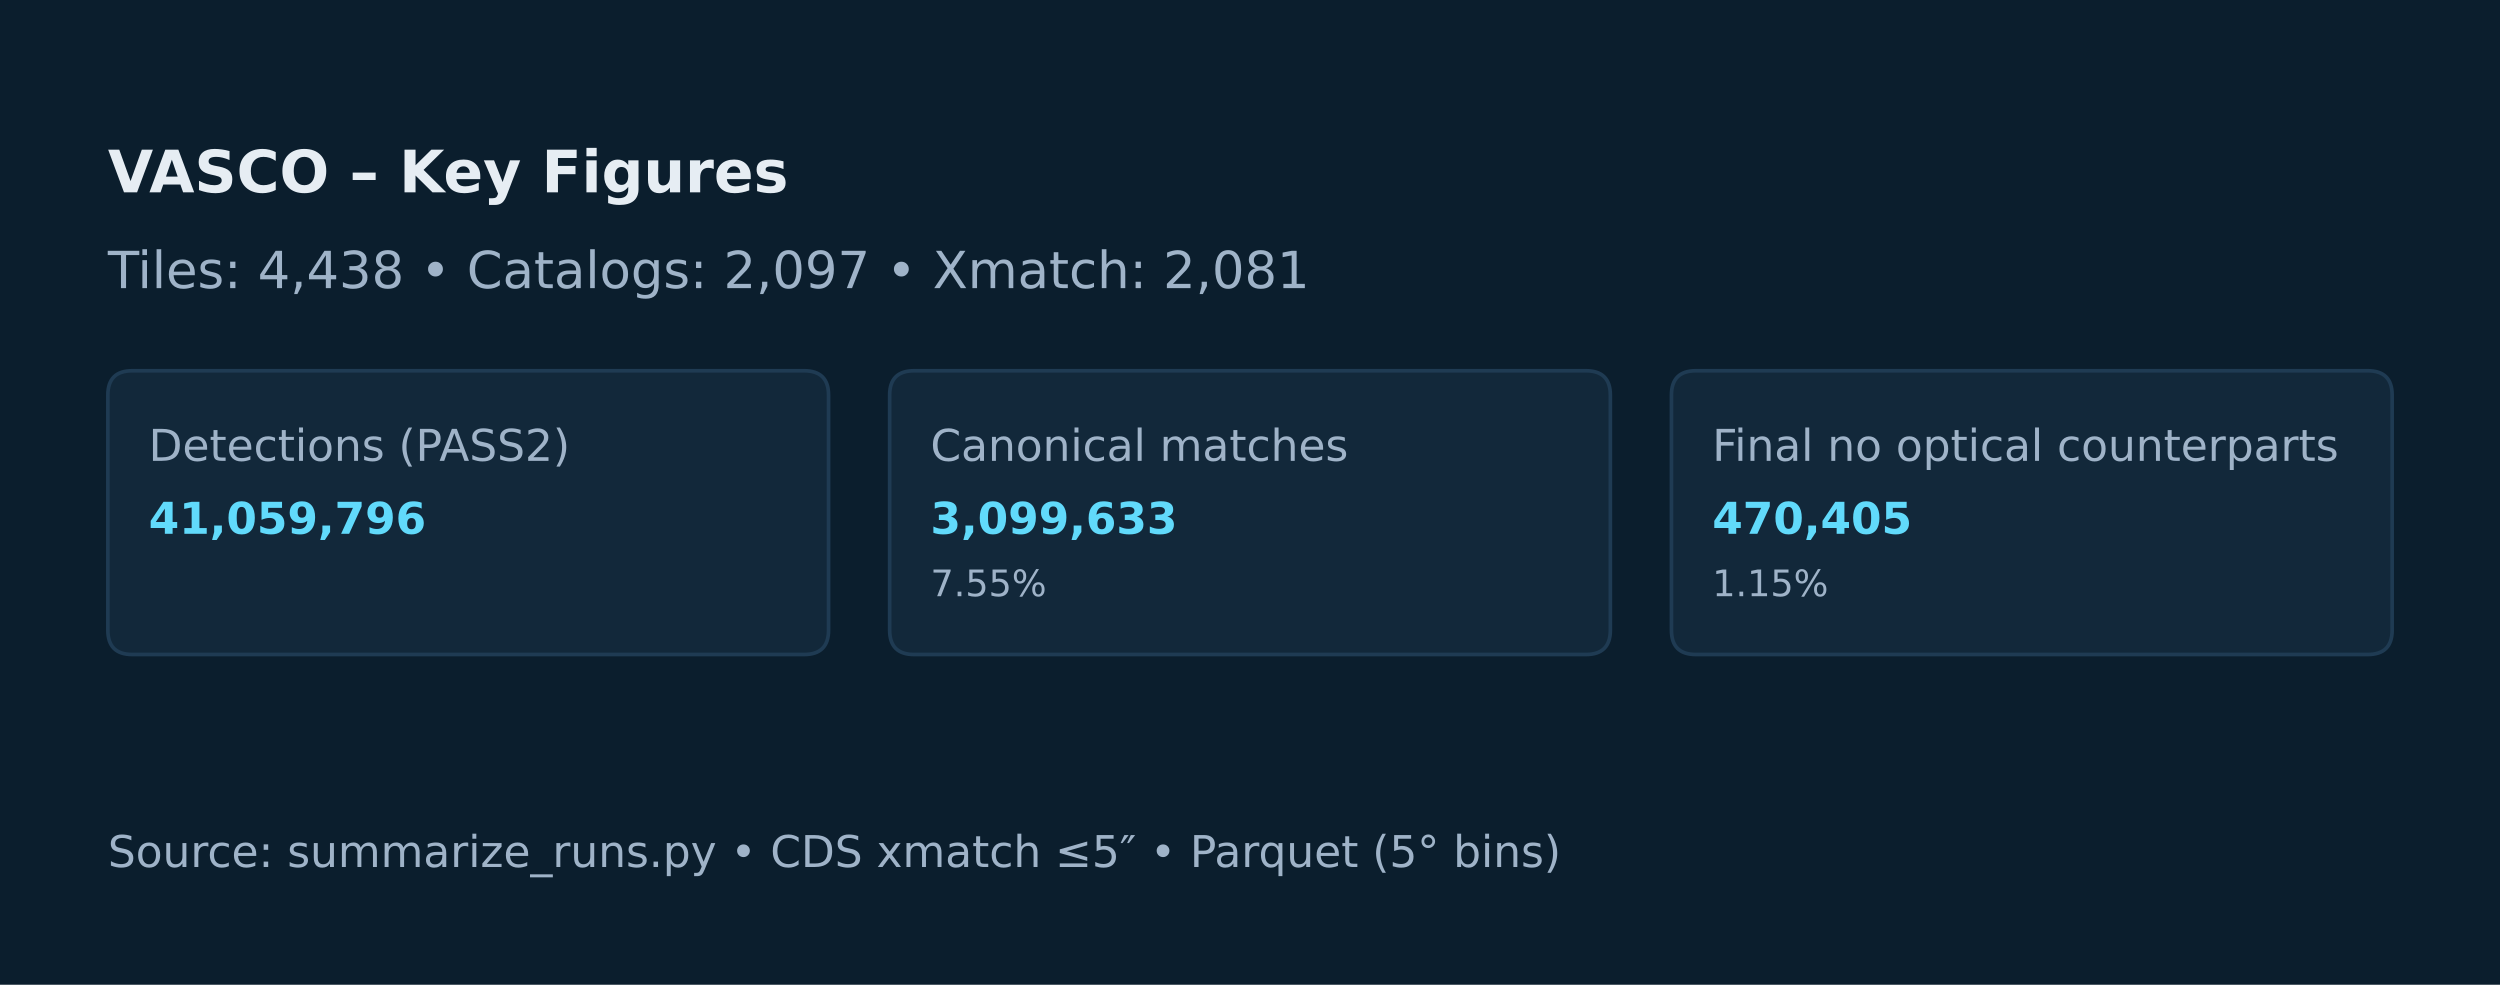
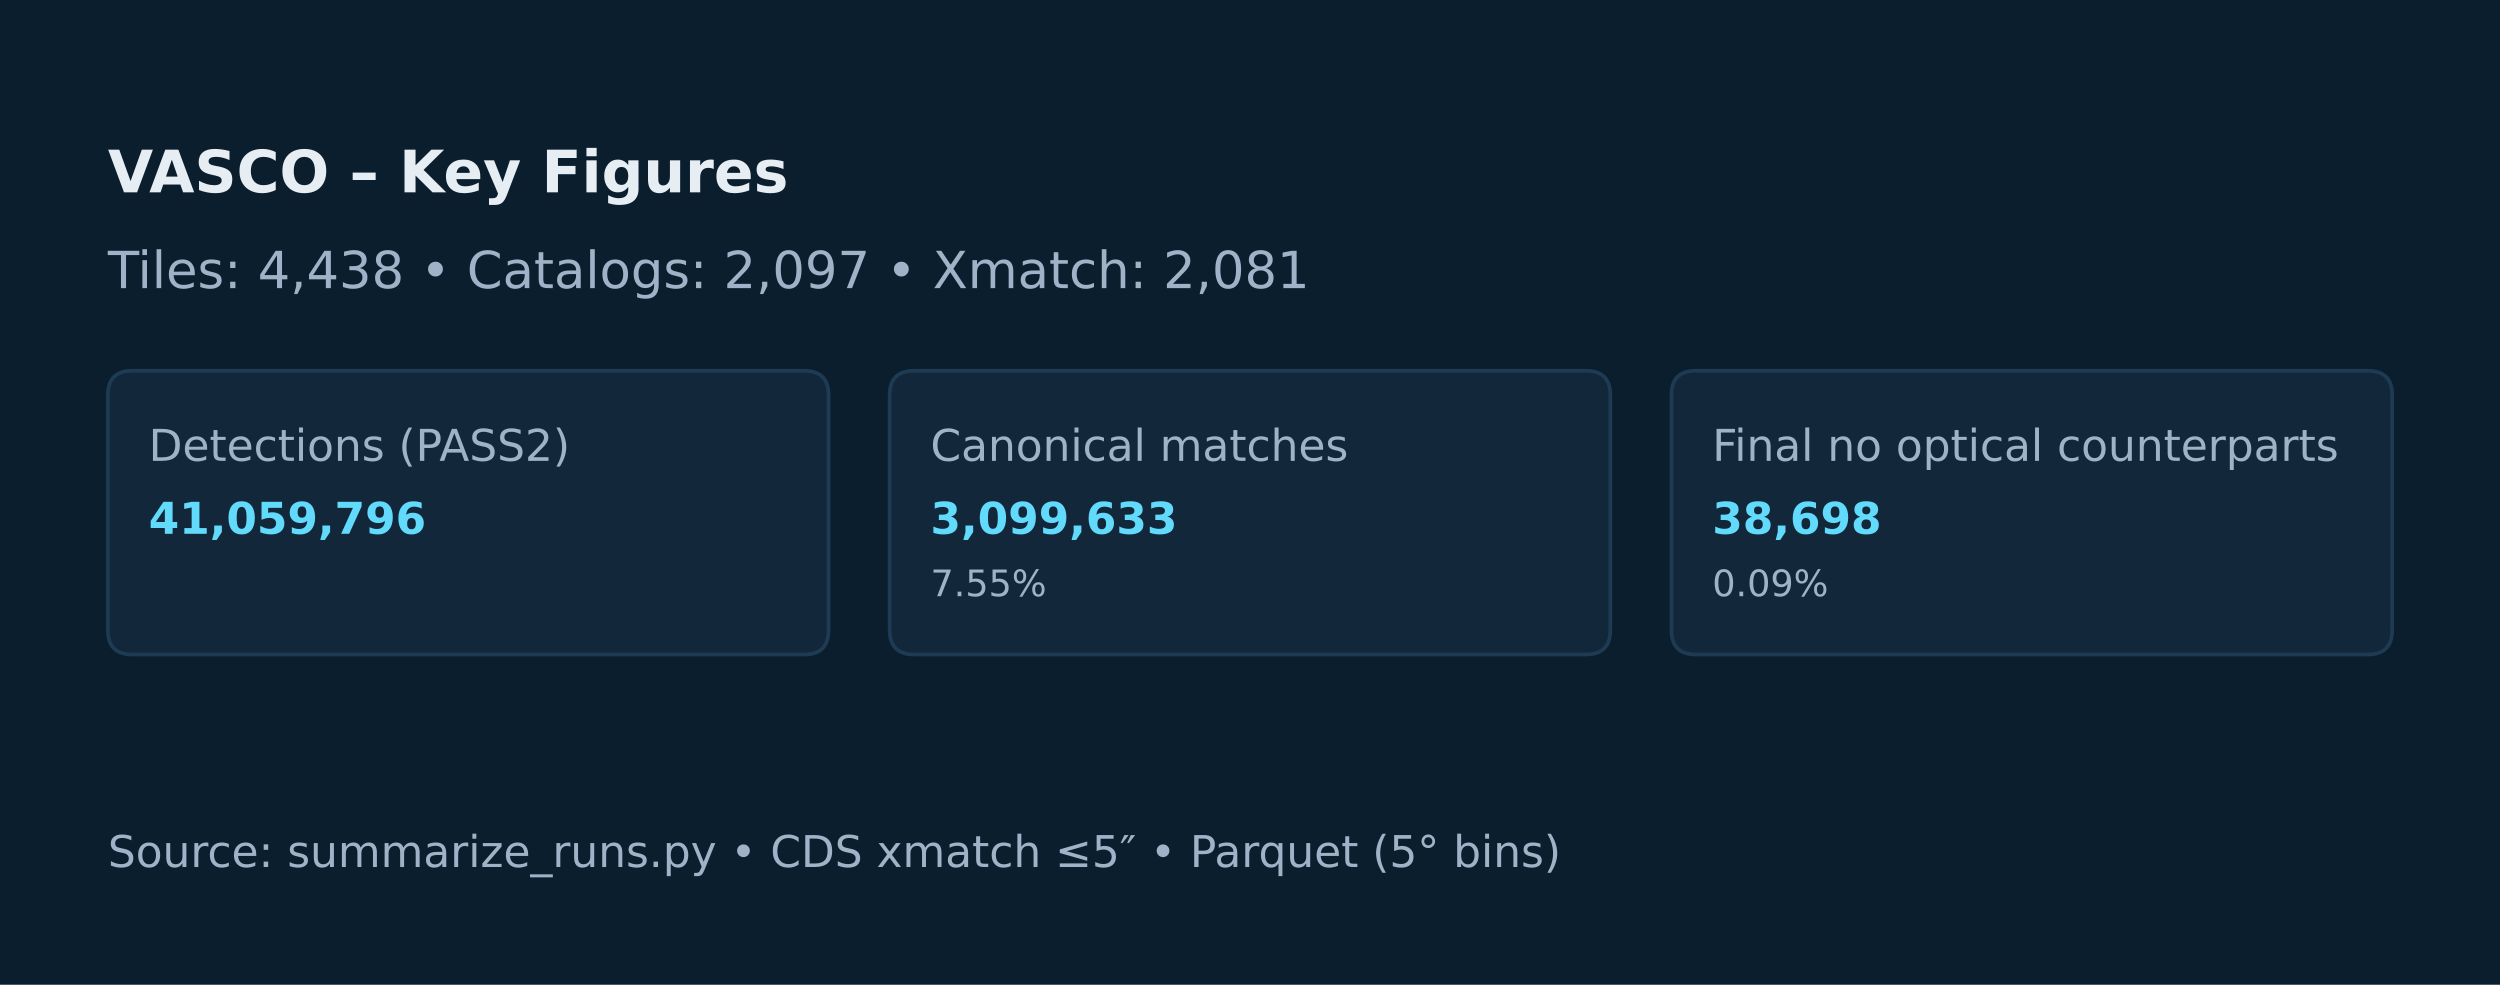
<svg xmlns="http://www.w3.org/2000/svg" width="684pt" height="269.424pt" viewBox="0 0 684 269.424" version="1.1">
  <defs>
    <style type="text/css">*{stroke-linejoin: round; stroke-linecap: butt}</style>
  </defs>
  <g id="figure_1">
    <g id="patch_1">
      <path d="M 0 269.424  L 684 269.424  L 684 0  L 0 0  z " style="fill: #0b1e2d" />
    </g>
    <g id="axes_1">
      <g id="patch_2">
-         <path d="M 7.033 262.39  L 676.967 262.39  L 676.967 7.034  L 7.033 7.034  z " clip-path="url(#p3e71909352)" style="fill: #0b1e2d; stroke: #0b1e2d; stroke-linejoin: miter" />
+         <path d="M 7.033 262.39  L 676.967 262.39  L 676.967 7.034  L 7.033 7.034  z " clip-path="url(#pbdaf0ff223)" style="fill: #0b1e2d; stroke: #0b1e2d; stroke-linejoin: miter" />
      </g>
      <g id="patch_3">
-         <path d="M 36.205 179.075  L 219.995 179.075  Q 226.691 179.075 226.691 172.422  L 226.691 108.09  Q 226.691 101.437 219.995 101.437  L 36.205 101.437  Q 29.509 101.437 29.509 108.09  L 29.509 172.422  Q 29.509 179.075 36.205 179.075  z " clip-path="url(#p3e71909352)" style="fill: #12283a; stroke: #1f3b53; stroke-linejoin: miter" />
+         <path d="M 36.205 179.075  L 219.995 179.075  Q 226.691 179.075 226.691 172.422  L 226.691 108.09  Q 226.691 101.437 219.995 101.437  L 36.205 101.437  Q 29.509 101.437 29.509 108.09  L 29.509 172.422  Q 29.509 179.075 36.205 179.075  z " clip-path="url(#pbdaf0ff223)" style="fill: #12283a; stroke: #1f3b53; stroke-linejoin: miter" />
      </g>
      <g id="patch_4">
-         <path d="M 250.105 179.075  L 433.895 179.075  Q 440.591 179.075 440.591 172.422  L 440.591 108.09  Q 440.591 101.437 433.895 101.437  L 250.105 101.437  Q 243.409 101.437 243.409 108.09  L 243.409 172.422  Q 243.409 179.075 250.105 179.075  z " clip-path="url(#p3e71909352)" style="fill: #12283a; stroke: #1f3b53; stroke-linejoin: miter" />
+         <path d="M 250.105 179.075  L 433.895 179.075  Q 440.591 179.075 440.591 172.422  L 440.591 108.09  Q 440.591 101.437 433.895 101.437  L 250.105 101.437  Q 243.409 101.437 243.409 108.09  L 243.409 172.422  Q 243.409 179.075 250.105 179.075  z " clip-path="url(#pbdaf0ff223)" style="fill: #12283a; stroke: #1f3b53; stroke-linejoin: miter" />
      </g>
      <g id="patch_5">
-         <path d="M 464.005 179.075  L 647.795 179.075  Q 654.491 179.075 654.491 172.422  L 654.491 108.09  Q 654.491 101.437 647.795 101.437  L 464.005 101.437  Q 457.309 101.437 457.309 108.09  L 457.309 172.422  Q 457.309 179.075 464.005 179.075  z " clip-path="url(#p3e71909352)" style="fill: #12283a; stroke: #1f3b53; stroke-linejoin: miter" />
+         <path d="M 464.005 179.075  L 647.795 179.075  Q 654.491 179.075 654.491 172.422  L 654.491 108.09  Q 654.491 101.437 647.795 101.437  L 464.005 101.437  Q 457.309 101.437 457.309 108.09  L 457.309 172.422  Q 457.309 179.075 464.005 179.075  z " clip-path="url(#pbdaf0ff223)" style="fill: #12283a; stroke: #1f3b53; stroke-linejoin: miter" />
      </g>
      <g id="text_1">
        <text style="font-weight: 700; font-size: 16px; font-family: 'DejaVu Sans', 'Bitstream Vera Sans', 'Computer Modern Sans Serif', 'Lucida Grande', 'Verdana', 'Geneva', 'Lucid', 'Arial', 'Helvetica', 'Avant Garde', sans-serif; text-anchor: start; fill: #e6edf3" x="29.52" y="52.621" transform="rotate(-0 29.52 52.6215)">VASCO – Key Figures</text>
      </g>
      <g id="text_2">
        <text style="font-size: 14px; font-family: 'DejaVu Sans', 'Bitstream Vera Sans', 'Computer Modern Sans Serif', 'Lucida Grande', 'Verdana', 'Geneva', 'Lucid', 'Arial', 'Helvetica', 'Avant Garde', sans-serif; text-anchor: start; fill: #9fb3c8" x="29.52" y="78.822" transform="rotate(-0 29.52 78.82181)">Tiles: 4,438  •  Catalogs: 2,097  •  Xmatch: 2,081</text>
      </g>
      <g id="text_3">
        <text style="font-size: 12px; font-family: 'DejaVu Sans', 'Bitstream Vera Sans', 'Computer Modern Sans Serif', 'Lucida Grande', 'Verdana', 'Geneva', 'Lucid', 'Arial', 'Helvetica', 'Avant Garde', sans-serif; text-anchor: start; fill: #9fb3c8" x="40.68" y="126.089" transform="rotate(-0 40.68 126.0893)">Detections (PASS2)</text>
      </g>
      <g id="text_4">
        <text style="font-weight: 700; font-size: 12px; font-family: 'DejaVu Sans', 'Bitstream Vera Sans', 'Computer Modern Sans Serif', 'Lucida Grande', 'Verdana', 'Geneva', 'Lucid', 'Arial', 'Helvetica', 'Avant Garde', sans-serif; text-anchor: start; fill: #61dafb" x="40.68" y="146.048" transform="rotate(-0 40.68 146.0477)">41,059,796</text>
      </g>
      <g id="text_5">
        <text style="font-size: 12px; font-family: 'DejaVu Sans', 'Bitstream Vera Sans', 'Computer Modern Sans Serif', 'Lucida Grande', 'Verdana', 'Geneva', 'Lucid', 'Arial', 'Helvetica', 'Avant Garde', sans-serif; text-anchor: start; fill: #9fb3c8" x="254.58" y="126.089" transform="rotate(-0 254.58 126.0893)">Canonical matches</text>
      </g>
      <g id="text_6">
        <text style="font-weight: 700; font-size: 12px; font-family: 'DejaVu Sans', 'Bitstream Vera Sans', 'Computer Modern Sans Serif', 'Lucida Grande', 'Verdana', 'Geneva', 'Lucid', 'Arial', 'Helvetica', 'Avant Garde', sans-serif; text-anchor: start; fill: #61dafb" x="254.58" y="146.048" transform="rotate(-0 254.58 146.0477)">3,099,633</text>
      </g>
      <g id="text_7">
        <text style="font-size: 10px; font-family: 'DejaVu Sans', 'Bitstream Vera Sans', 'Computer Modern Sans Serif', 'Lucida Grande', 'Verdana', 'Geneva', 'Lucid', 'Arial', 'Helvetica', 'Avant Garde', sans-serif; text-anchor: start; fill: #9fb3c8" x="254.58" y="163.124" transform="rotate(-0 254.58 163.1243)">7.55%</text>
      </g>
      <g id="text_8">
        <text style="font-size: 12px; font-family: 'DejaVu Sans', 'Bitstream Vera Sans', 'Computer Modern Sans Serif', 'Lucida Grande', 'Verdana', 'Geneva', 'Lucid', 'Arial', 'Helvetica', 'Avant Garde', sans-serif; text-anchor: start; fill: #9fb3c8" x="468.48" y="126.089" transform="rotate(-0 468.48 126.0893)">Final no optical counterparts</text>
      </g>
      <g id="text_9">
-         <text style="font-weight: 700; font-size: 12px; font-family: 'DejaVu Sans', 'Bitstream Vera Sans', 'Computer Modern Sans Serif', 'Lucida Grande', 'Verdana', 'Geneva', 'Lucid', 'Arial', 'Helvetica', 'Avant Garde', sans-serif; text-anchor: start; fill: #61dafb" x="468.48" y="146.048" transform="rotate(-0 468.48 146.0477)">470,405</text>
+         <text style="font-weight: 700; font-size: 12px; font-family: 'DejaVu Sans', 'Bitstream Vera Sans', 'Computer Modern Sans Serif', 'Lucida Grande', 'Verdana', 'Geneva', 'Lucid', 'Arial', 'Helvetica', 'Avant Garde', sans-serif; text-anchor: start; fill: #61dafb" x="468.48" y="146.048" transform="rotate(-0 468.48 146.0477)">38,698</text>
      </g>
      <g id="text_10">
-         <text style="font-size: 10px; font-family: 'DejaVu Sans', 'Bitstream Vera Sans', 'Computer Modern Sans Serif', 'Lucida Grande', 'Verdana', 'Geneva', 'Lucid', 'Arial', 'Helvetica', 'Avant Garde', sans-serif; text-anchor: start; fill: #9fb3c8" x="468.48" y="163.124" transform="rotate(-0 468.48 163.1243)">1.15%</text>
+         <text style="font-size: 10px; font-family: 'DejaVu Sans', 'Bitstream Vera Sans', 'Computer Modern Sans Serif', 'Lucida Grande', 'Verdana', 'Geneva', 'Lucid', 'Arial', 'Helvetica', 'Avant Garde', sans-serif; text-anchor: start; fill: #9fb3c8" x="468.48" y="163.124" transform="rotate(-0 468.48 163.1243)">0.09%</text>
      </g>
      <g id="text_11">
        <text style="font-size: 12px; font-family: 'DejaVu Sans', 'Bitstream Vera Sans', 'Computer Modern Sans Serif', 'Lucida Grande', 'Verdana', 'Geneva', 'Lucid', 'Arial', 'Helvetica', 'Avant Garde', sans-serif; text-anchor: start; fill: #9fb3c8" x="29.52" y="237.219" transform="rotate(-0 29.52 237.2186)">Source: summarize_runs.py  •  CDS xmatch ≤5″  •  Parquet (5° bins)</text>
      </g>
    </g>
  </g>
  <defs>
-     <clipPath id="p3e71909352">
+     <clipPath id="pbdaf0ff223">
      <rect x="7.2" y="7.2" width="669.6" height="255.024" />
    </clipPath>
  </defs>
</svg>
